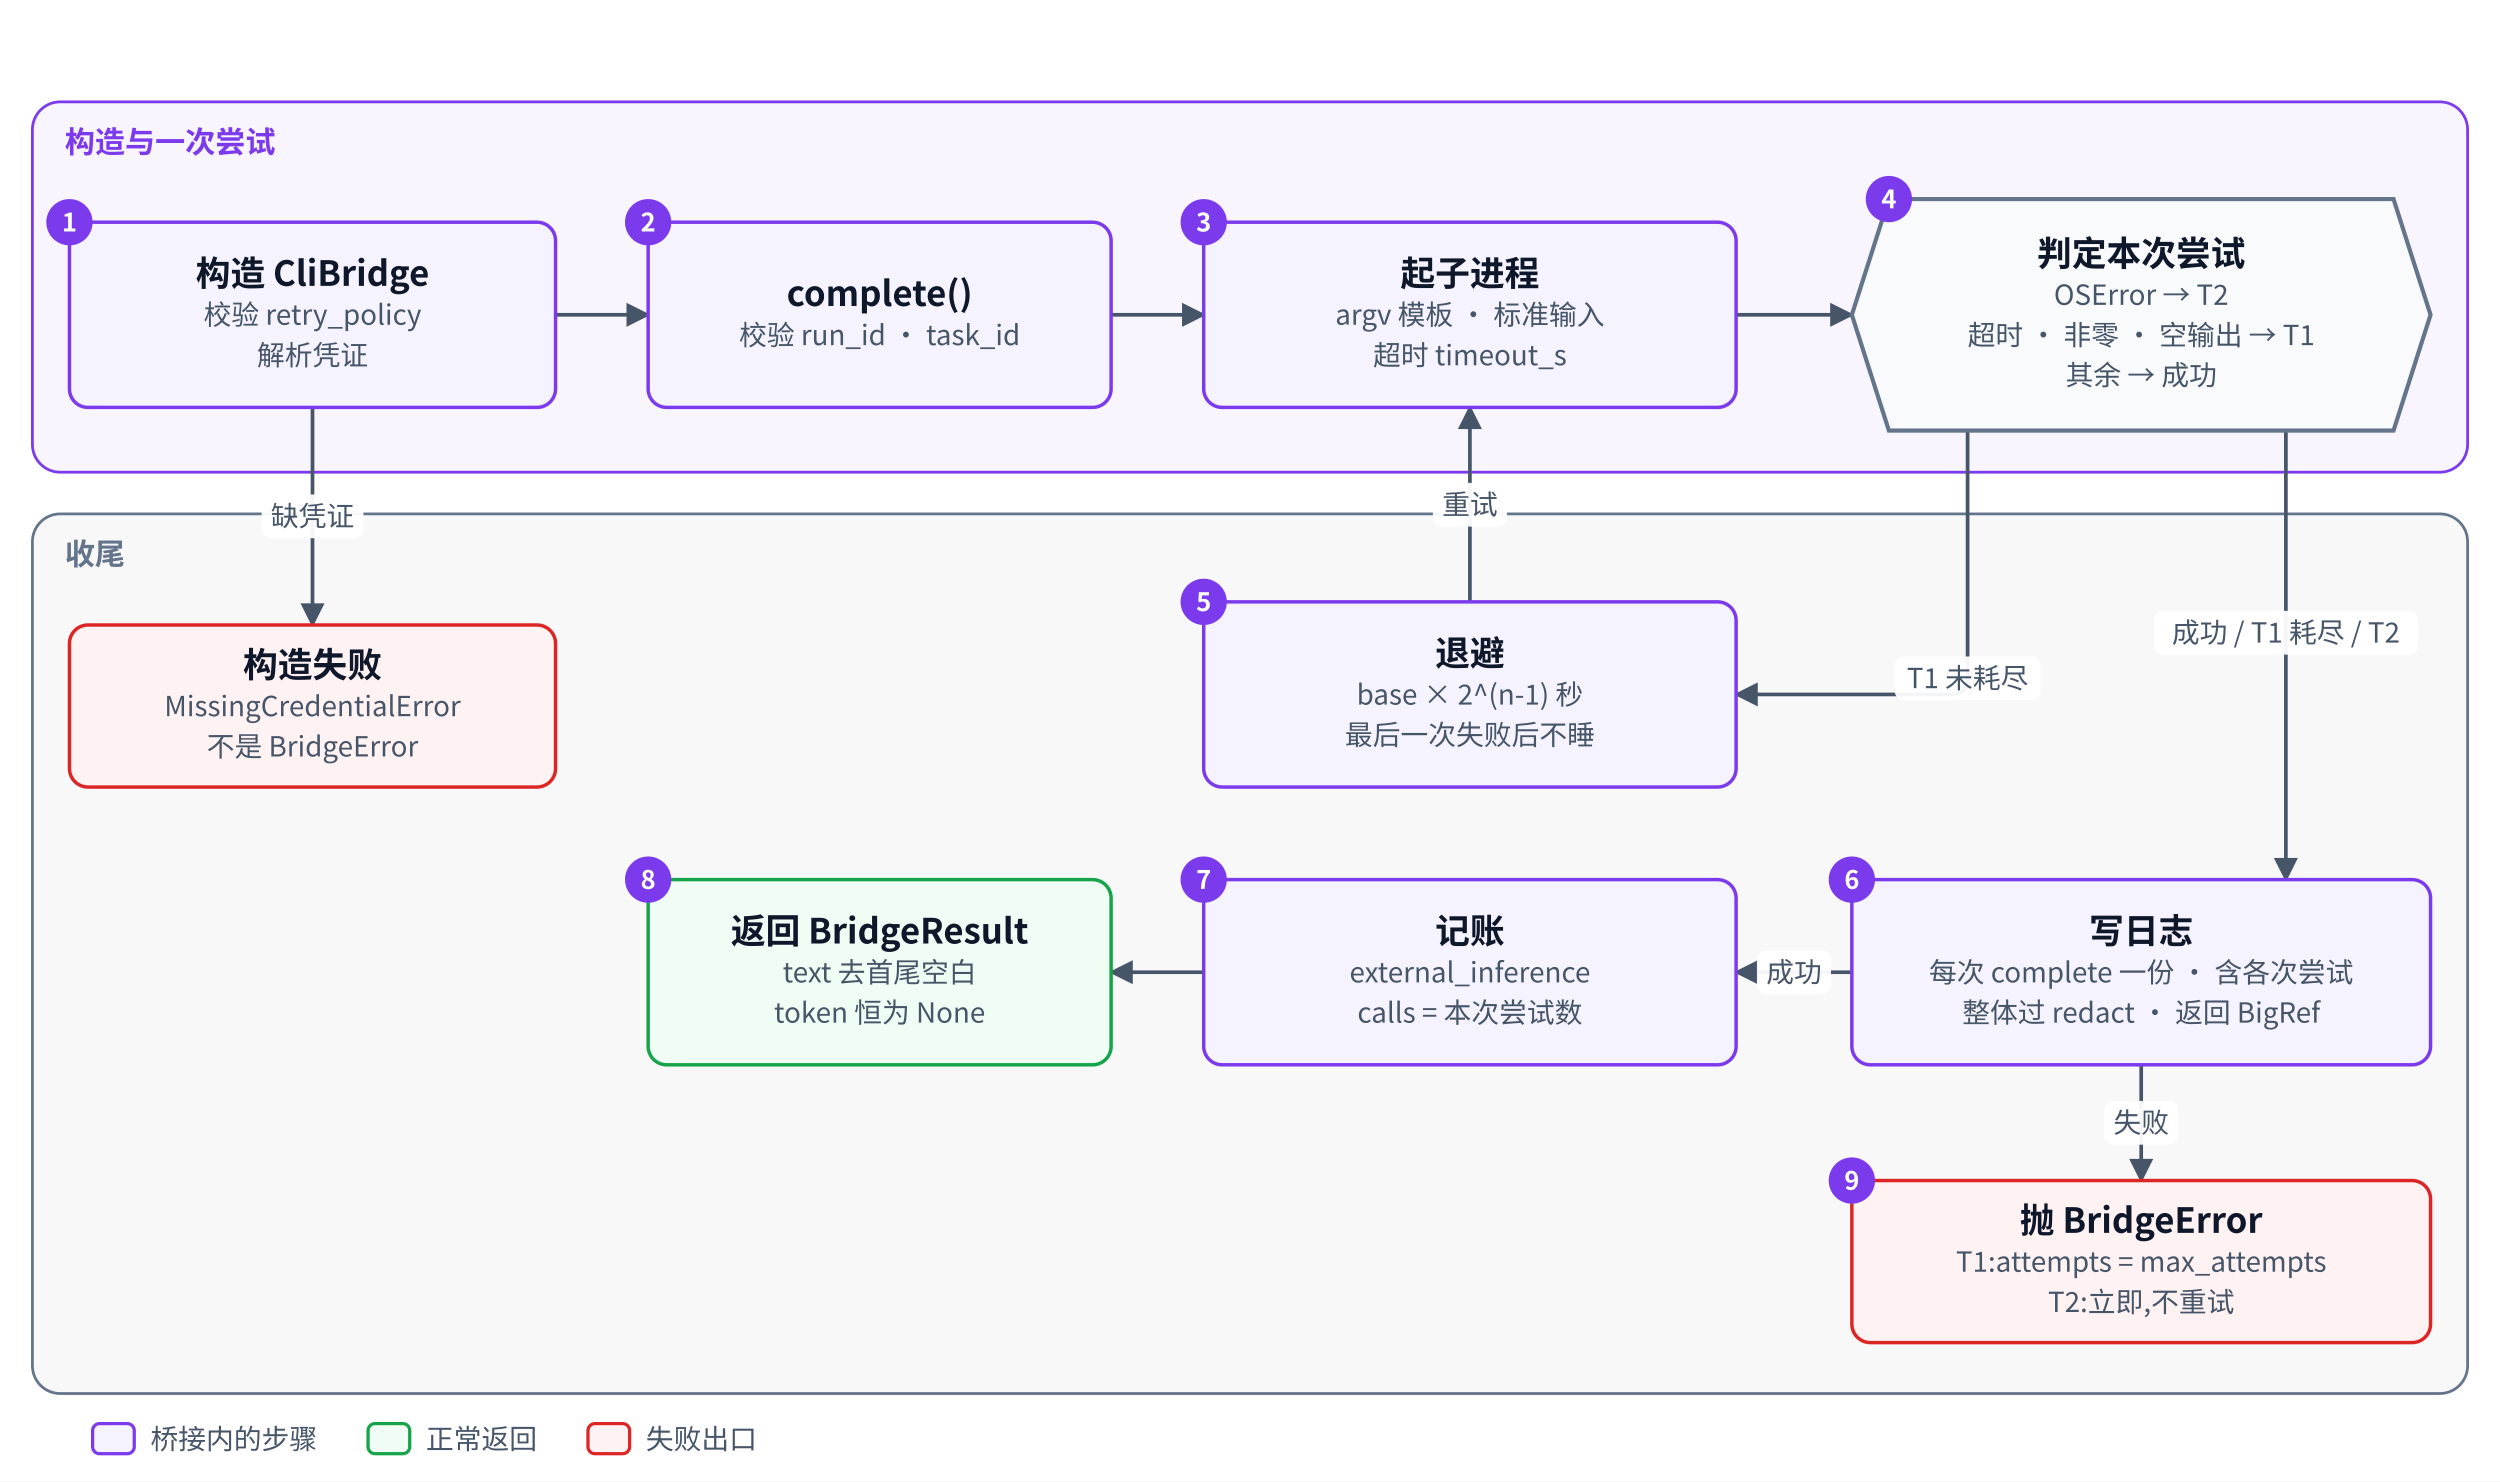
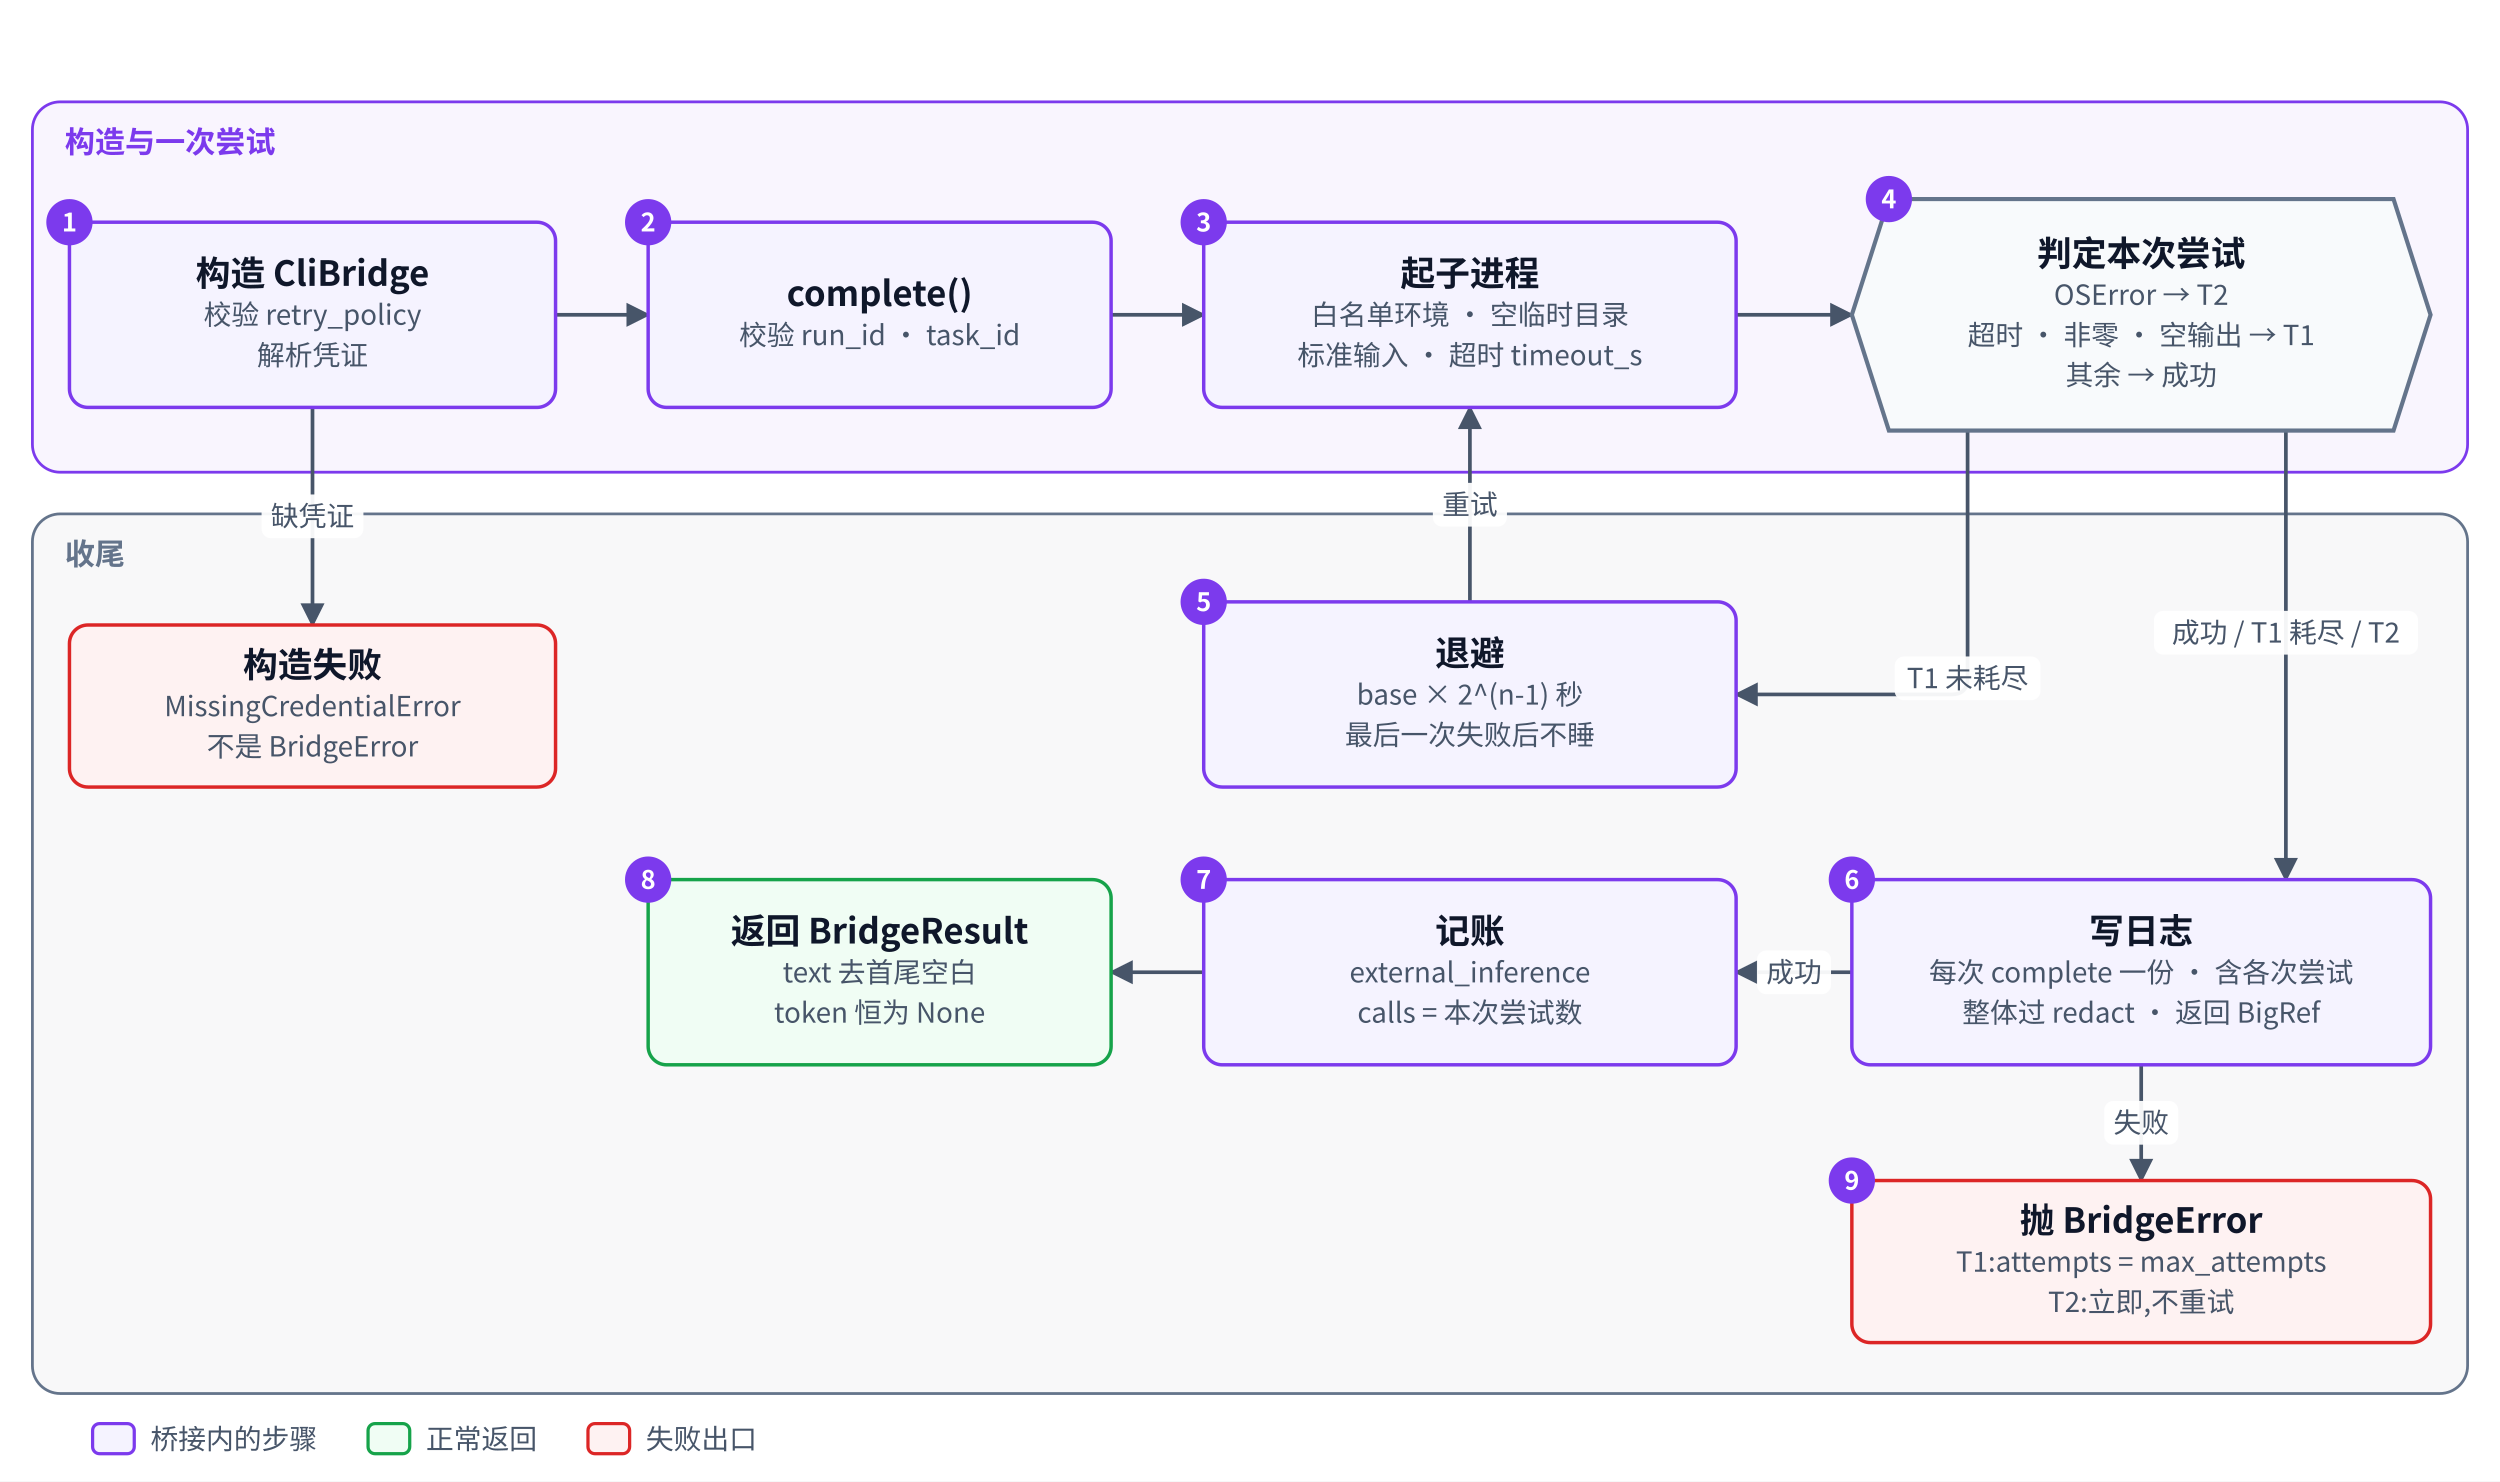
<svg xmlns="http://www.w3.org/2000/svg" viewBox="0 0 1080 640" width="1080" height="640" role="img" aria-labelledby="t d" font-family="-apple-system,BlinkMacSystemFont,'PingFang SC','Hiragino Sans GB','Noto Sans CJK SC','Microsoft YaHei','Segoe UI',Helvetica,Arial,sans-serif">
  <defs>
    <marker id="ah0" viewBox="0 0 10 10" refX="9" refY="5" markerWidth="6.5" markerHeight="6.5" orient="auto-start-reverse">
      <path d="M0,0 L10,5 L0,10 z" fill="#475569" />
    </marker>
  </defs>
  <rect width="1080" height="640" fill="#ffffff" />
  <rect x="14" y="44" width="1052" height="160" rx="12" fill="#7c3aed" fill-opacity="0.05" stroke="#7c3aed" stroke-width="1.2" />
  <text x="28" y="66" text-anchor="start" font-size="13" font-weight="700" fill="#7c3aed">构造与一次尝试</text>
  <rect x="14" y="222" width="1052" height="380" rx="12" fill="#64748b" fill-opacity="0.05" stroke="#64748b" stroke-width="1.2" />
  <text x="28" y="244" text-anchor="start" font-size="13" font-weight="700" fill="#64748b">收尾</text>
  <path d="M240.0,136.0 L280.0,136.0" fill="none" stroke="#475569" stroke-width="1.6" stroke-linejoin="round" stroke-linecap="round" marker-end="url(#ah0)" />
  <path d="M480.0,136.0 L520.0,136.0" fill="none" stroke="#475569" stroke-width="1.6" stroke-linejoin="round" stroke-linecap="round" marker-end="url(#ah0)" />
  <path d="M750.0,136.0 L800.0,136.0" fill="none" stroke="#475569" stroke-width="1.6" stroke-linejoin="round" stroke-linecap="round" marker-end="url(#ah0)" />
  <path d="M135.0,176.0 L135.0,270.0" fill="none" stroke="#475569" stroke-width="1.6" stroke-linejoin="round" stroke-linecap="round" marker-end="url(#ah0)" />
  <path d="M850.0,186.0 L850.0,293.0 Q850.0,300.0 843.0,300.0 L750.0,300.0" fill="none" stroke="#475569" stroke-width="1.6" stroke-linejoin="round" stroke-linecap="round" marker-end="url(#ah0)" />
  <path d="M635.0,260.0 L635.0,176.0" fill="none" stroke="#475569" stroke-width="1.6" stroke-linejoin="round" stroke-linecap="round" marker-end="url(#ah0)" />
  <path d="M987.5,186.0 L987.5,380.0" fill="none" stroke="#475569" stroke-width="1.6" stroke-linejoin="round" stroke-linecap="round" marker-end="url(#ah0)" />
  <path d="M800.0,420.0 L750.0,420.0" fill="none" stroke="#475569" stroke-width="1.6" stroke-linejoin="round" stroke-linecap="round" marker-end="url(#ah0)" />
  <path d="M520.0,420.0 L480.0,420.0" fill="none" stroke="#475569" stroke-width="1.6" stroke-linejoin="round" stroke-linecap="round" marker-end="url(#ah0)" />
  <path d="M925.0,460.0 L925.0,510.0" fill="none" stroke="#475569" stroke-width="1.6" stroke-linejoin="round" stroke-linecap="round" marker-end="url(#ah0)" />
  <rect x="30" y="96" width="210" height="80" rx="8" fill="#f5f3ff" stroke="#7c3aed" stroke-width="1.5" />
  <text x="135.0" y="123.5" text-anchor="middle" font-size="15" font-weight="700" fill="#0f172a">构造 CliBridge</text>
  <text x="135.0" y="140.3" text-anchor="middle" font-size="12" fill="#475569">校验 retry_policy</text>
  <text x="135.0" y="157.8" text-anchor="middle" font-size="12" fill="#475569">解析凭证</text>
  <rect x="280" y="96" width="200" height="80" rx="8" fill="#f5f3ff" stroke="#7c3aed" stroke-width="1.5" />
  <text x="380.0" y="132.2" text-anchor="middle" font-size="15" font-weight="700" fill="#0f172a">complete()</text>
  <text x="380.0" y="149.1" text-anchor="middle" font-size="12" fill="#475569">校验 run_id · task_id</text>
  <rect x="520" y="96" width="230" height="80" rx="8" fill="#f5f3ff" stroke="#7c3aed" stroke-width="1.5" />
  <text x="635.0" y="123.5" text-anchor="middle" font-size="15" font-weight="700" fill="#0f172a">起子进程</text>
-   <text x="635.0" y="140.3" text-anchor="middle" font-size="12" fill="#475569">argv 模板 · 标准输入</text>
-   <text x="635.0" y="157.8" text-anchor="middle" font-size="12" fill="#475569">超时 timeout_s</text>
+   <text x="635.0" y="140.3" text-anchor="middle" font-size="12" fill="#475569">白名单环境 · 空临时目录</text>
+   <text x="635.0" y="157.8" text-anchor="middle" font-size="12" fill="#475569">标准输入 · 超时 timeout_s</text>
  <polygon points="816.0,86.0 1034.0,86.0 1050.0,136.0 1034.0,186.0 816.0,186.0 800.0,136.0" fill="#f8fafc" stroke="#64748b" stroke-width="1.8" />
  <text x="925.0" y="114.9" text-anchor="middle" font-size="15" font-weight="700" fill="#0f172a">判定本次尝试</text>
  <text x="925.0" y="131.7" text-anchor="middle" font-size="12" fill="#475569">OSError → T2</text>
  <text x="925.0" y="149.1" text-anchor="middle" font-size="12" fill="#475569">超时 · 非零 · 空输出 → T1</text>
  <text x="925.0" y="166.4" text-anchor="middle" font-size="12" fill="#475569">其余 → 成功</text>
  <rect x="30" y="270" width="210" height="70" rx="8" fill="#fef2f2" stroke="#dc2626" stroke-width="1.5" />
  <text x="135.0" y="292.6" text-anchor="middle" font-size="15" font-weight="700" fill="#0f172a">构造失败</text>
  <text x="135.0" y="309.4" text-anchor="middle" font-size="12" fill="#475569">MissingCredentialError</text>
  <text x="135.0" y="326.8" text-anchor="middle" font-size="12" fill="#475569">不是 BridgeError</text>
  <rect x="520" y="260" width="230" height="80" rx="8" fill="#f5f3ff" stroke="#7c3aed" stroke-width="1.5" />
  <text x="635.0" y="287.6" text-anchor="middle" font-size="15" font-weight="700" fill="#0f172a">退避</text>
  <text x="635.0" y="304.4" text-anchor="middle" font-size="12" fill="#475569">base × 2^(n-1) 秒</text>
  <text x="635.0" y="321.8" text-anchor="middle" font-size="12" fill="#475569">最后一次失败后不睡</text>
  <rect x="800" y="380" width="250" height="80" rx="8" fill="#f5f3ff" stroke="#7c3aed" stroke-width="1.5" />
  <text x="925.0" y="407.6" text-anchor="middle" font-size="15" font-weight="700" fill="#0f172a">写日志</text>
  <text x="925.0" y="424.4" text-anchor="middle" font-size="12" fill="#475569">每次 complete 一份 · 含各次尝试</text>
  <text x="925.0" y="441.8" text-anchor="middle" font-size="12" fill="#475569">整体过 redact · 返回 BigRef</text>
  <rect x="520" y="380" width="230" height="80" rx="8" fill="#f5f3ff" stroke="#7c3aed" stroke-width="1.5" />
  <text x="635.0" y="407.6" text-anchor="middle" font-size="15" font-weight="700" fill="#0f172a">记账</text>
  <text x="635.0" y="424.4" text-anchor="middle" font-size="12" fill="#475569">external_inference</text>
  <text x="635.0" y="441.8" text-anchor="middle" font-size="12" fill="#475569">calls = 本次尝试数</text>
  <rect x="280" y="380" width="200" height="80" rx="8" fill="#f0fdf4" stroke="#16a34a" stroke-width="1.5" />
  <text x="380.0" y="407.6" text-anchor="middle" font-size="15" font-weight="700" fill="#0f172a">返回 BridgeResult</text>
  <text x="380.0" y="424.4" text-anchor="middle" font-size="12" fill="#475569">text 去首尾空白</text>
  <text x="380.0" y="441.8" text-anchor="middle" font-size="12" fill="#475569">token 恒为 None</text>
  <rect x="800" y="510" width="250" height="70" rx="8" fill="#fef2f2" stroke="#dc2626" stroke-width="1.5" />
  <text x="925.0" y="532.6" text-anchor="middle" font-size="15" font-weight="700" fill="#0f172a">抛 BridgeError</text>
  <text x="925.0" y="549.4" text-anchor="middle" font-size="12" fill="#475569">T1:attempts = max_attempts</text>
  <text x="925.0" y="566.8" text-anchor="middle" font-size="12" fill="#475569">T2:立即,不重试</text>
  <circle cx="30" cy="96" r="10" fill="#7c3aed" />
  <text x="30" y="100" text-anchor="middle" font-size="11" font-weight="700" fill="#ffffff">1</text>
  <circle cx="280" cy="96" r="10" fill="#7c3aed" />
  <text x="280" y="100" text-anchor="middle" font-size="11" font-weight="700" fill="#ffffff">2</text>
  <circle cx="520" cy="96" r="10" fill="#7c3aed" />
  <text x="520" y="100" text-anchor="middle" font-size="11" font-weight="700" fill="#ffffff">3</text>
  <circle cx="816" cy="86" r="10" fill="#7c3aed" />
  <text x="816" y="90" text-anchor="middle" font-size="11" font-weight="700" fill="#ffffff">4</text>
  <circle cx="520" cy="260" r="10" fill="#7c3aed" />
  <text x="520" y="264" text-anchor="middle" font-size="11" font-weight="700" fill="#ffffff">5</text>
  <circle cx="800" cy="380" r="10" fill="#7c3aed" />
  <text x="800" y="384" text-anchor="middle" font-size="11" font-weight="700" fill="#ffffff">6</text>
  <circle cx="520" cy="380" r="10" fill="#7c3aed" />
  <text x="520" y="384" text-anchor="middle" font-size="11" font-weight="700" fill="#ffffff">7</text>
  <circle cx="280" cy="380" r="10" fill="#7c3aed" />
  <text x="280" y="384" text-anchor="middle" font-size="11" font-weight="700" fill="#ffffff">8</text>
  <circle cx="800" cy="510" r="10" fill="#7c3aed" />
  <text x="800" y="514" text-anchor="middle" font-size="11" font-weight="700" fill="#ffffff">9</text>
  <rect x="113.0" y="213.6" width="44.0" height="18.9" rx="4" fill="#ffffff" fill-opacity="0.94" />
  <text x="135.0" y="227.3" text-anchor="middle" font-size="12" fill="#475569">缺凭证</text>
  <rect x="818.5" y="283.6" width="63.0" height="18.9" rx="4" fill="#ffffff" fill-opacity="0.94" />
  <text x="850.0" y="297.3" text-anchor="middle" font-size="12" fill="#475569">T1 未耗尽</text>
  <rect x="619.0" y="208.6" width="32.0" height="18.9" rx="4" fill="#ffffff" fill-opacity="0.94" />
  <text x="635.0" y="222.3" text-anchor="middle" font-size="12" fill="#475569">重试</text>
  <rect x="930.5" y="263.9" width="114.1" height="18.9" rx="4" fill="#ffffff" fill-opacity="0.94" />
  <text x="987.5" y="277.6" text-anchor="middle" font-size="12" fill="#475569">成功 / T1 耗尽 / T2</text>
  <rect x="759.0" y="410.6" width="32.0" height="18.9" rx="4" fill="#ffffff" fill-opacity="0.94" />
  <text x="775.0" y="424.3" text-anchor="middle" font-size="12" fill="#475569">成功</text>
  <rect x="909.0" y="475.6" width="32.0" height="18.9" rx="4" fill="#ffffff" fill-opacity="0.94" />
  <text x="925.0" y="489.3" text-anchor="middle" font-size="12" fill="#475569">失败</text>
  <rect x="40" y="615" width="18" height="13" rx="3" fill="#f5f3ff" stroke="#7c3aed" stroke-width="1.4" />
  <text x="65" y="626" font-size="12" fill="#475569">桥接内的步骤</text>
  <rect x="159.0" y="615" width="18" height="13" rx="3" fill="#f0fdf4" stroke="#16a34a" stroke-width="1.4" />
  <text x="184.0" y="626" font-size="12" fill="#475569">正常返回</text>
  <rect x="254.0" y="615" width="18" height="13" rx="3" fill="#fef2f2" stroke="#dc2626" stroke-width="1.4" />
  <text x="279.0" y="626" font-size="12" fill="#475569">失败出口</text>
</svg>
